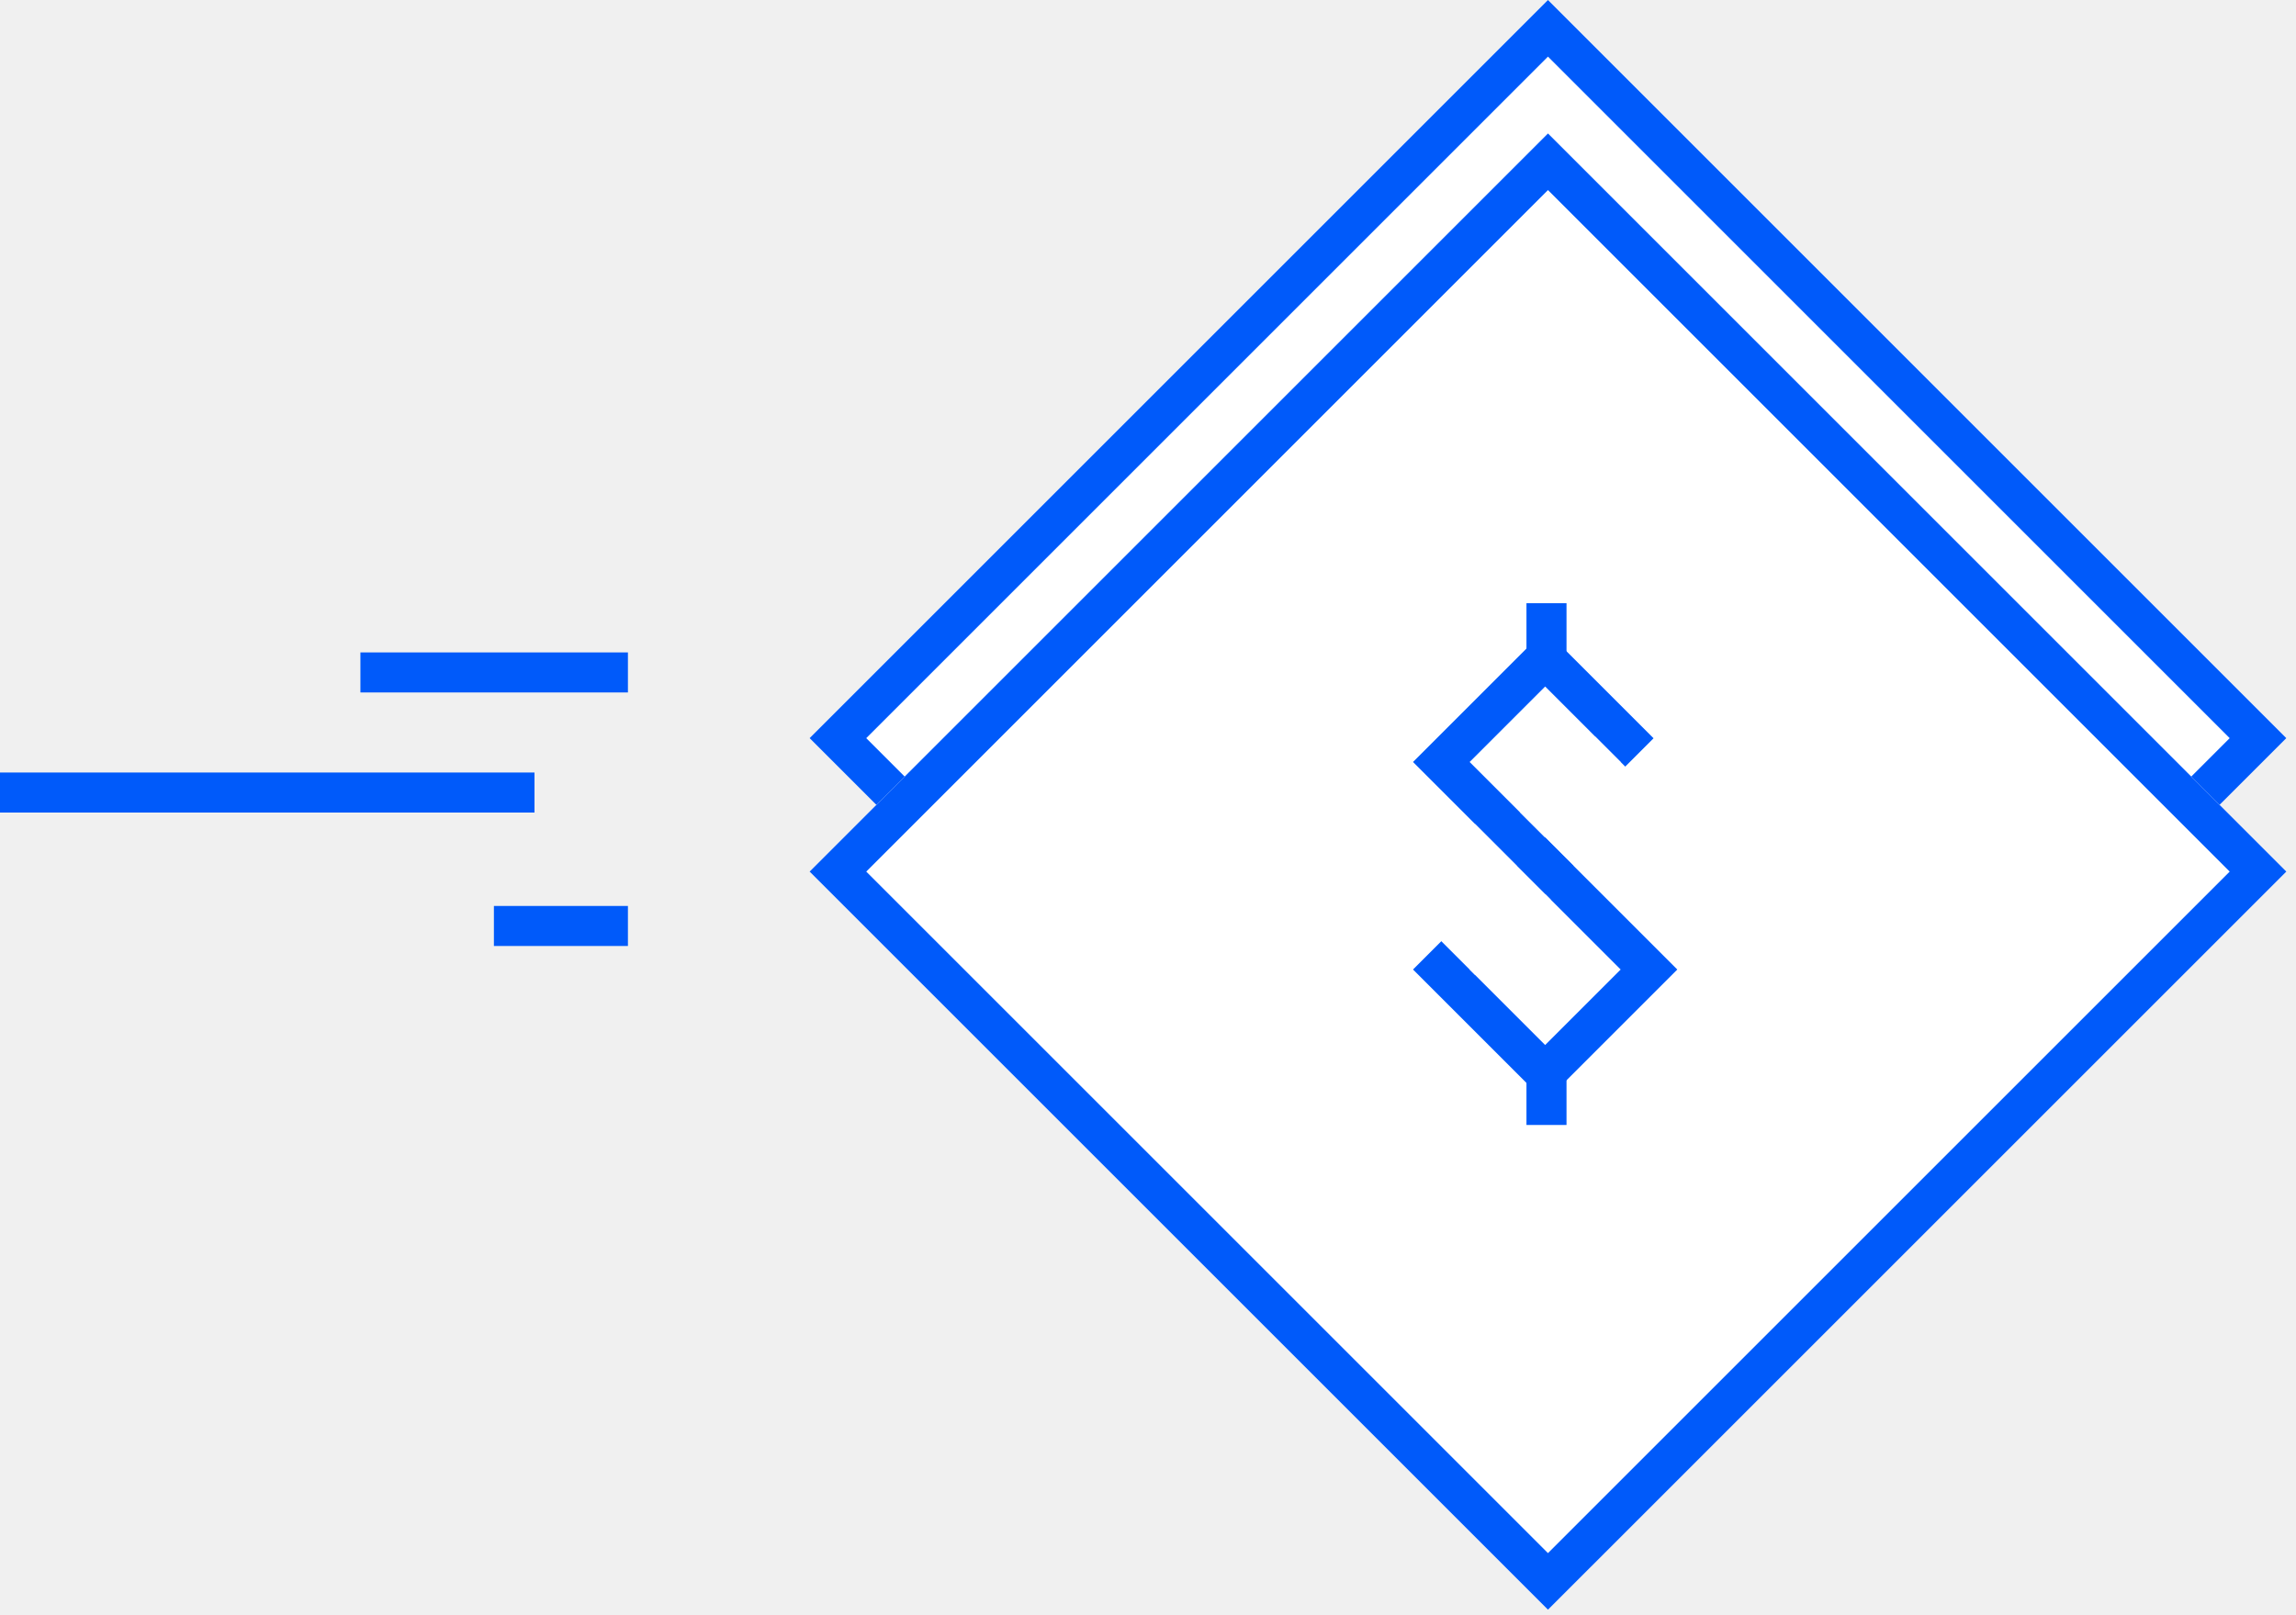
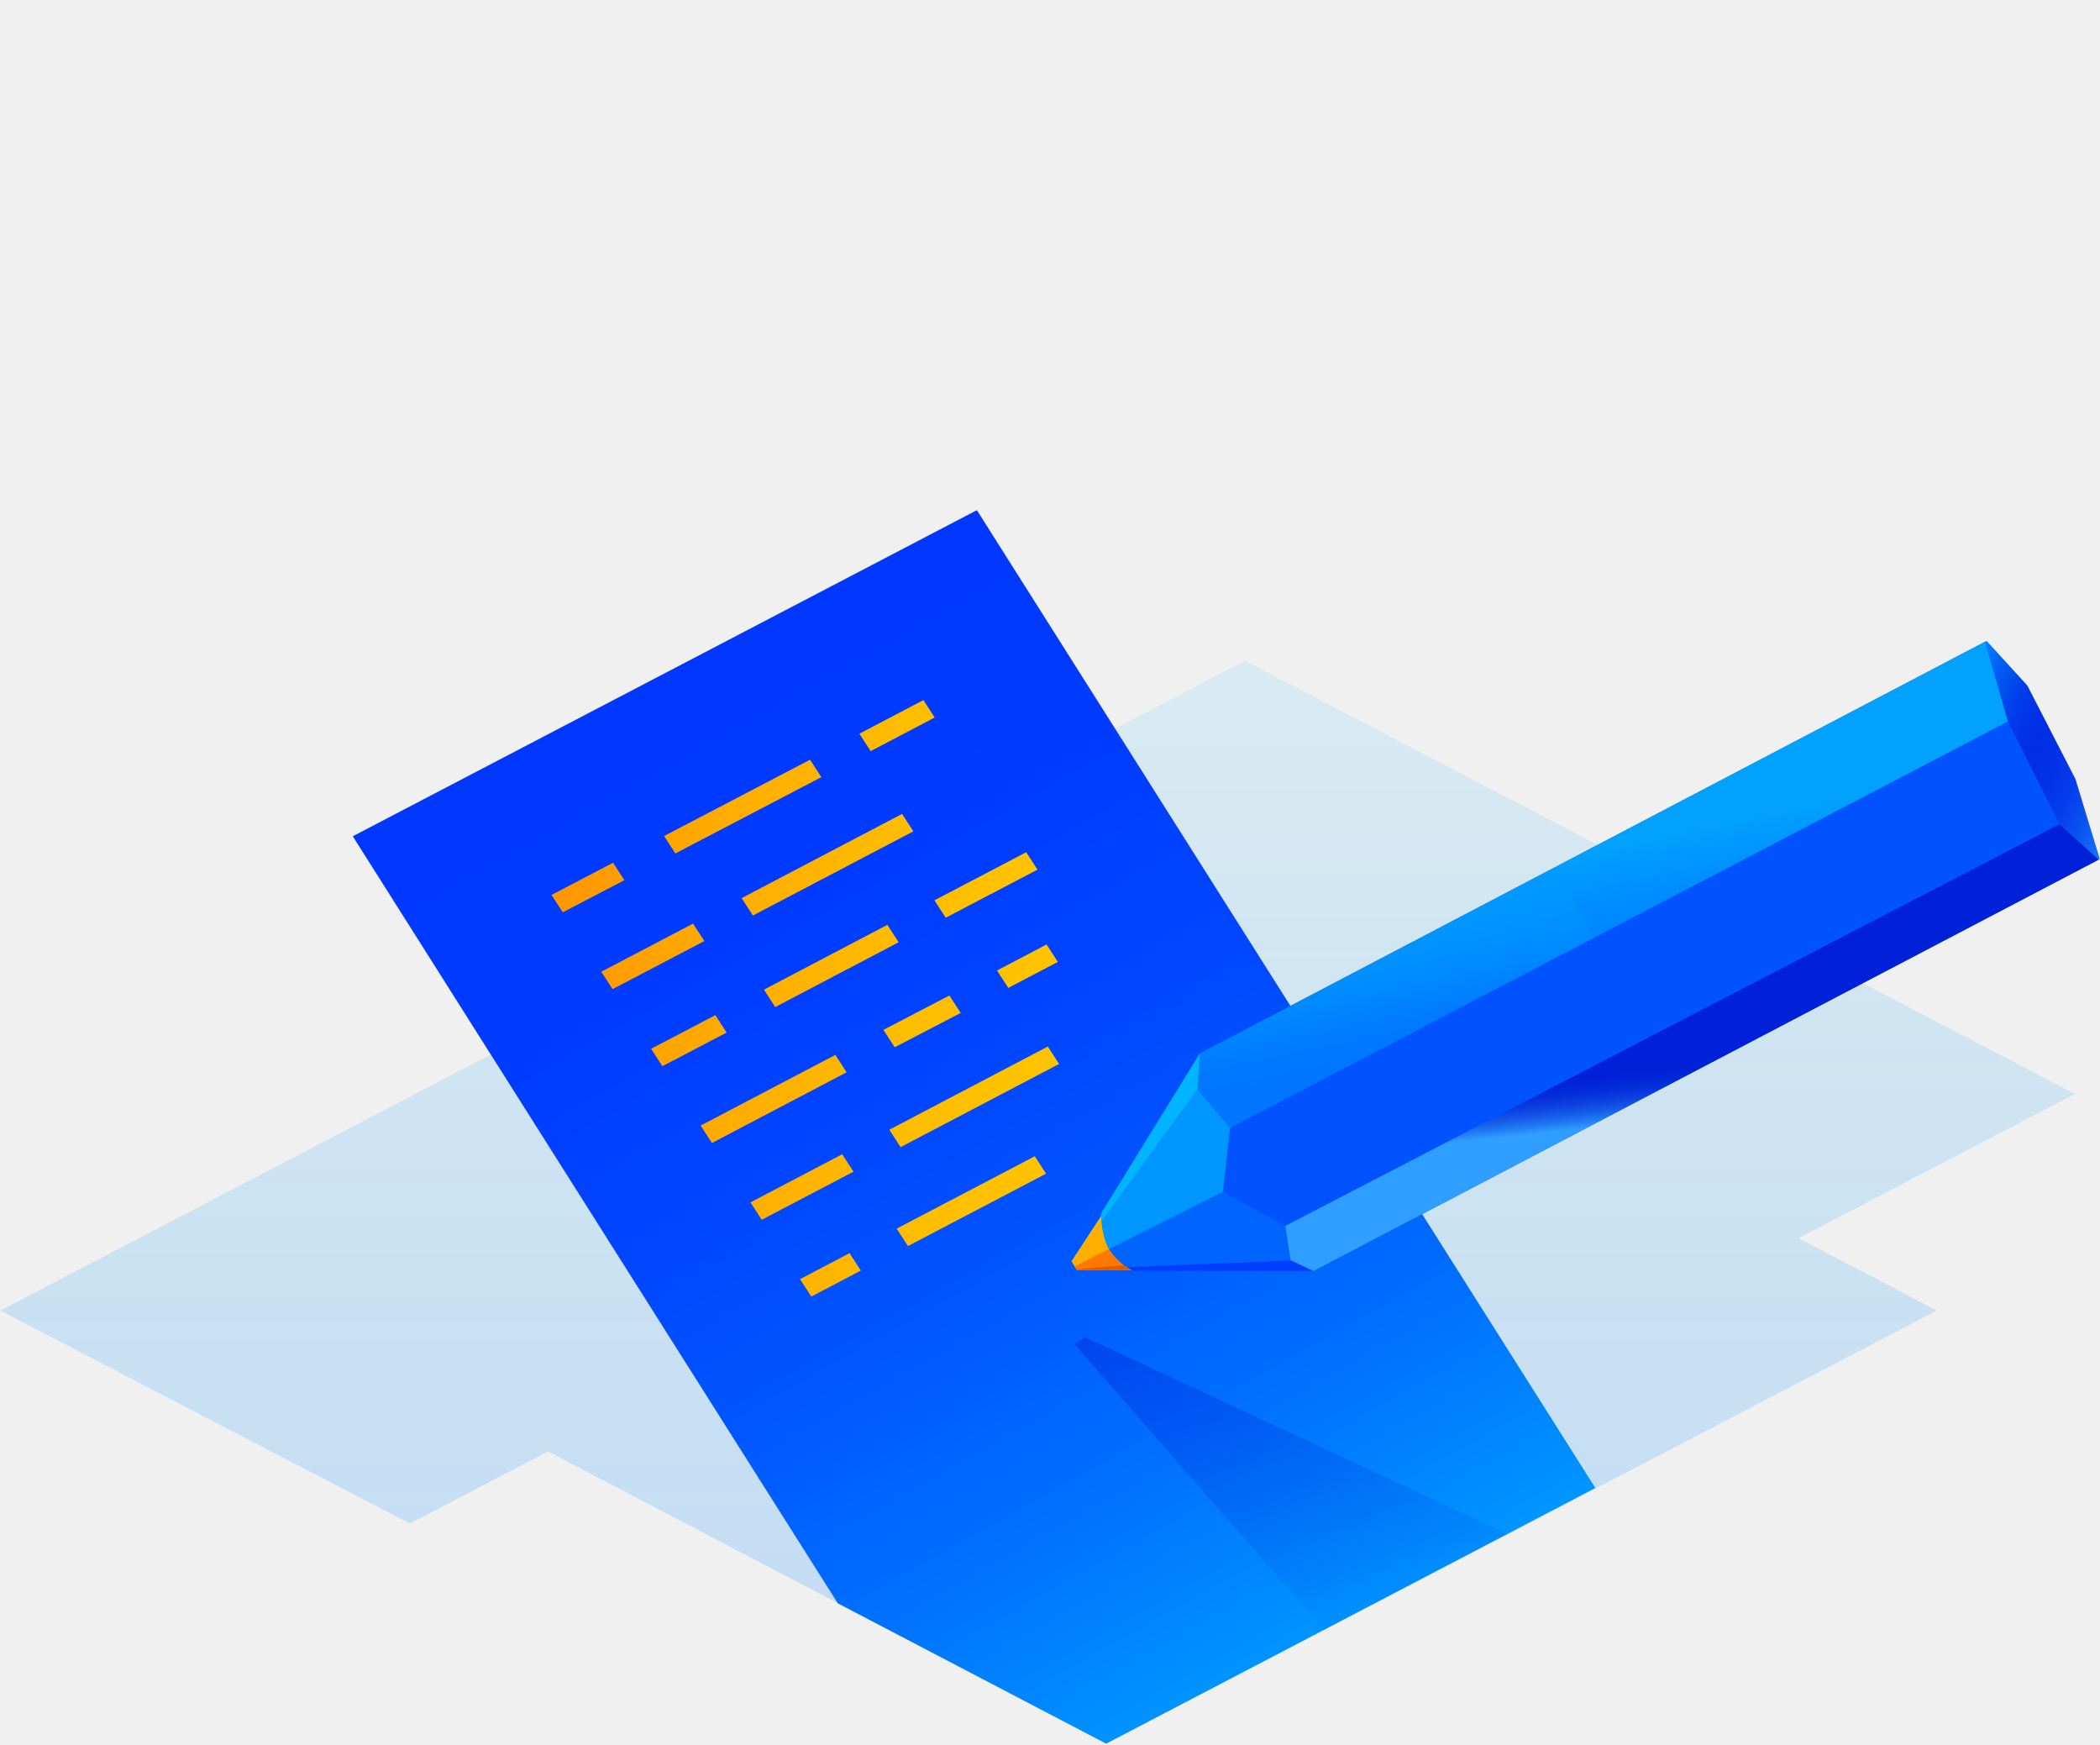
- <svg xmlns="http://www.w3.org/2000/svg" width="172" height="121" viewBox="0 0 172 121">
+ <svg xmlns="http://www.w3.org/2000/svg" width="260" height="216" viewBox="0 0 260 216">
+   <defs>
+     <linearGradient id="a" x1="50%" x2="50%" y1="100%" y2="0%">
+       <stop offset="0%" stop-color="#0080FF" />
+       <stop offset="100%" stop-color="#00AEFF" stop-opacity=".5" />
+     </linearGradient>
+     <linearGradient id="b" x1="26.147%" x2="73.853%" y1="11.227%" y2="94.482%">
+       <stop offset="0%" stop-color="#0037FF" />
+       <stop offset="22.37%" stop-color="#003BFF" />
+       <stop offset="42.41%" stop-color="#0045FF" />
+       <stop offset="61.55%" stop-color="#0058FF" />
+       <stop offset="80.13%" stop-color="#0071FF" />
+       <stop offset="98.17%" stop-color="#0092FF" />
+       <stop offset="100%" stop-color="#0096FF" />
+     </linearGradient>
+     <linearGradient id="c" x1="27.981%" x2="71.994%" y1="-21.741%" y2="91.14%">
+       <stop offset="0%" stop-color="#0019D2" />
+       <stop offset="100%" stop-color="#0019D2" stop-opacity=".1" />
+     </linearGradient>
+     <linearGradient id="d" x1="0%" y1="50%" y2="50%">
+       <stop offset="0%" stop-color="#FF9600" />
+       <stop offset="35.59%" stop-color="#FFAD00" />
+       <stop offset="72.45%" stop-color="#FFBE00" />
+       <stop offset="100%" stop-color="#FFC400" />
+     </linearGradient>
+     <linearGradient id="e" x1="46.744%" x2="53.254%" y1="40.324%" y2="67.201%">
+       <stop offset="55.72%" stop-color="#0021D7" />
+       <stop offset="64.79%" stop-color="#0124D8" />
+       <stop offset="72.6%" stop-color="#052FDB" />
+       <stop offset="79.93%" stop-color="#0C41E1" />
+       <stop offset="86.98%" stop-color="#155AE9" />
+       <stop offset="93.76%" stop-color="#217AF3" />
+       <stop offset="100%" stop-color="#2F9EFF" />
+     </linearGradient>
+     <linearGradient id="f" x1="52.891%" x2="44.826%" y1="63.022%" y2="36.999%">
+       <stop offset="0%" stop-color="#0075FF" />
+       <stop offset="28.3%" stop-color="#007BFF" />
+       <stop offset="65.06%" stop-color="#008BFF" />
+       <stop offset="100%" stop-color="#00A1FF" />
+     </linearGradient>
+     <linearGradient id="g" x1="-4.649%" x2="102.474%" y1="1.744%" y2="98.992%">
+       <stop offset="0%" stop-color="#08F" />
+       <stop offset="5.131%" stop-color="#0077FA" />
+       <stop offset="16.49%" stop-color="#0057F1" />
+       <stop offset="27.47%" stop-color="#0040EB" />
+       <stop offset="37.83%" stop-color="#0033E7" />
+       <stop offset="46.91%" stop-color="#002EE6" />
+       <stop offset="59.44%" stop-color="#0132E7" />
+       <stop offset="71.46%" stop-color="#043DEB" />
+       <stop offset="83.28%" stop-color="#0A51F1" />
+       <stop offset="94.9%" stop-color="#116CFA" />
+       <stop offset="100%" stop-color="#157AFF" />
+     </linearGradient>
+     <linearGradient id="h" x1="42.062%" x2="54.276%" y1="34.858%" y2="67.119%">
+       <stop offset="0%" stop-color="#009AFF" />
+       <stop offset="74.99%" stop-color="#009DFF" stop-opacity="0" />
+     </linearGradient>
+   </defs>
  <g fill="none" fill-rule="evenodd">
-     <polygon fill="#FFF" points="115.963 .001 60.652 55.312 115.963 110.623 171.273 55.312" />
-     <path fill="#005AFA" d="M115.963,0.001 L60.652,55.312 L115.963,110.623 L171.273,55.312 L115.963,0.001 Z M64.893,55.312 L115.963,4.242 L167.032,55.312 L115.963,106.38 L64.893,55.312 Z" />
-     <polygon fill="#FFF" points="60.652 65.312 115.963 120.622 171.274 65.312 115.963 10.001" />
-     <path fill="#005AFA" d="M60.652 65.312L115.963 120.622 171.274 65.312 115.963 10.001 60.652 65.312zM64.894 65.312L115.963 14.243 167.032 65.312 115.963 116.381 64.894 65.312zM27 51.888L47.04 51.888 47.04 48.888 27 48.888 27 51.888zM0 60.888L40.04 60.888 40.04 57.888 0 57.888 0 60.888zM37 70.889L47.04 70.889 47.04 67.889 37 67.889 37 70.889z" />
-     <path fill="#005AFA" d="M110.095,57.099 L115.752,62.756 L121.408,57.099 L115.752,51.442 L110.095,57.099 Z M115.752,66.998 L105.853,57.099 L115.752,47.2 L125.651,57.099 L115.752,66.998 Z" />
-     <polygon fill="#FFF" points="119.509 55.201 125.165 60.858 119.509 66.514 113.852 60.858" />
-     <polygon fill="#FFF" points="126.509 52.686 132.165 58.343 126.509 63.999 120.852 58.343" />
-     <path fill="#005AFA" d="M110.095,72.65 L115.752,78.307 L121.408,72.65 L115.752,66.993 L110.095,72.65 Z M115.752,82.549 L105.853,72.65 L115.752,62.751 L125.651,72.65 L115.752,82.549 Z" />
-     <polygon fill="#FFF" points="110.509 61.751 116.165 67.407 110.509 73.064 104.852 67.407" />
-     <path fill="#005AFA" d="M114.352,50.3 L117.352,50.3 L117.352,45.201 L114.352,45.201 L114.352,50.3 Z M114.352,84.299 L117.352,84.299 L117.352,79.2 L114.352,79.2 L114.352,84.299 Z" />
+     <path fill="none" d="M0 0h260v216H0z" />
+     <path fill="url(#a)" d="M136.956 215.841l102.845-53.61-17.13-8.96 34.23-17.86-102.754-53.61L.03 162.231l50.725 26.365 17.1-8.93z" opacity=".2" />
+     <path fill="url(#b)" d="M197.521 184.192l-60.565 31.65-33.23-17.375-60.048-94.948 77.27-40.367z" />
+     <path fill="url(#c)" d="M31.194 36.388L.274 1.002 1.64.182l52.243 24.33z" opacity=".4" transform="translate(132.734 165.36)" />
+     <g fill="url(#d)" fill-rule="nonzero" transform="translate(68.037 86.388)">
+       <path d="M20.107 55.098l-1.397-2.156 16.676-8.748 1.397 2.156-16.676 8.748zm22.629-11.846l-1.397-2.156 8.17-4.253L50.907 39l-8.171 4.252zm14.063-7.35l-1.397-2.157 6.135-3.22 1.398 2.157-6.136 3.22zM1.64 26.547L.243 24.39l7.624-3.979 1.397 2.157-7.624 3.979zm13.942-7.29L14.185 17.1l18.072-9.446 1.397 2.157-18.072 9.446zM39.759 6.591l-1.397-2.156L46.29.273l1.397 2.157-7.928 4.161zM13.972 45.591l-1.397-2.156 7.958-4.162 1.397 2.157-7.958 4.161zm13.972-7.32l-1.397-2.157 15.278-8.018 1.397 2.156-15.278 8.019zm21.11-11.056l-1.397-2.157 11.36-5.953 1.397 2.157-11.36 5.953zM32.409 74.112l-1.397-2.156 6.135-3.22 1.397 2.157-6.135 3.22zm11.967-6.257L42.98 65.7l17.1-8.96 1.398 2.156-17.1 8.96zM7.806 36.054L6.41 33.897l11.36-5.953 1.397 2.156-11.36 5.954zm17.374-9.112l-1.397-2.157 19.864-10.418 1.397 2.156L25.18 26.942zM26.273 64.605l-1.397-2.156 11.36-5.954 1.397 2.157-11.36 5.953zm17.192-8.99l-1.397-2.157L61.689 43.16l1.397 2.157-19.621 10.296z" />
+     </g>
+     <path fill="#0053FF" d="M162.621 157.341h-22.264l-.334-.152h-6.712l-.638-1.063 3.614-5.558.061-.395 12.21-19.773 97.227-50.968 14.063 26.972z" />
+     <path fill="url(#e)" d="M30.192 78.243H7.928l-.335-.152H.881l-.03-.06 25.848-5.377 95.86-49.722 4.86 4.374z" transform="translate(132.43 79.098)" />
+     <path fill="url(#f)" d="M19.864 60.535L.456 77.393l-.213-.365 3.614-5.558.061-.395L16.128 51.3 113.356.334l2.825 9.872z" transform="translate(132.43 79.098)" />
+     <path fill="#0064FF" d="M133.31 157.19l-.242-.426 18.346-9.234 7.715 4.222.668 4.253z" />
+     <path fill="#003DFF" d="M162.621 157.341h-22.264l-.334-.152h-6.712l-.03-.06 26.516-1.124z" />
+     <path fill="#0096FF" d="M151.414 147.53l-18.346 9.234-.334-.547 15.52-21.353 4.04 4.77z" />
+     <path fill="url(#g)" d="M122.558 22.932l-6.378-12.726-2.825-9.872.182-.091 5.042 5.528 5.954 11.572 3.007 9.872-.122.091z" transform="translate(132.43 79.098)" />
+     <path fill="#00B4FF" d="M132.734 156.217l-.061-.09 3.614-5.56.061-.394 12.21-19.773-.303 4.464z" />
+     <path fill="#FFAF00" d="M140.023 157.19h-6.712l-.638-1.064 3.645-5.558s.06 2.46.972 4.07c1.184 1.853 2.733 2.551 2.733 2.551z" />
+     <path fill="#FF7900" d="M140.023 157.19h-6.712l-.243-.426s3.068-1.61 4.222-2.126c1.184 1.853 2.733 2.551 2.733 2.551z" />
+     <path fill="#E05A00" d="M140.023 157.19h-6.712l-.03-.061s4.616-.426 5.862-.517c.394.304.88.577.88.577z" />
+     <path fill="url(#h)" d="M16.129 51.301l-.304 4.465 4.04 4.769 45.105-23.57-4.92-8.657z" opacity=".5" transform="translate(132.43 79.098)" />
  </g>
</svg>
